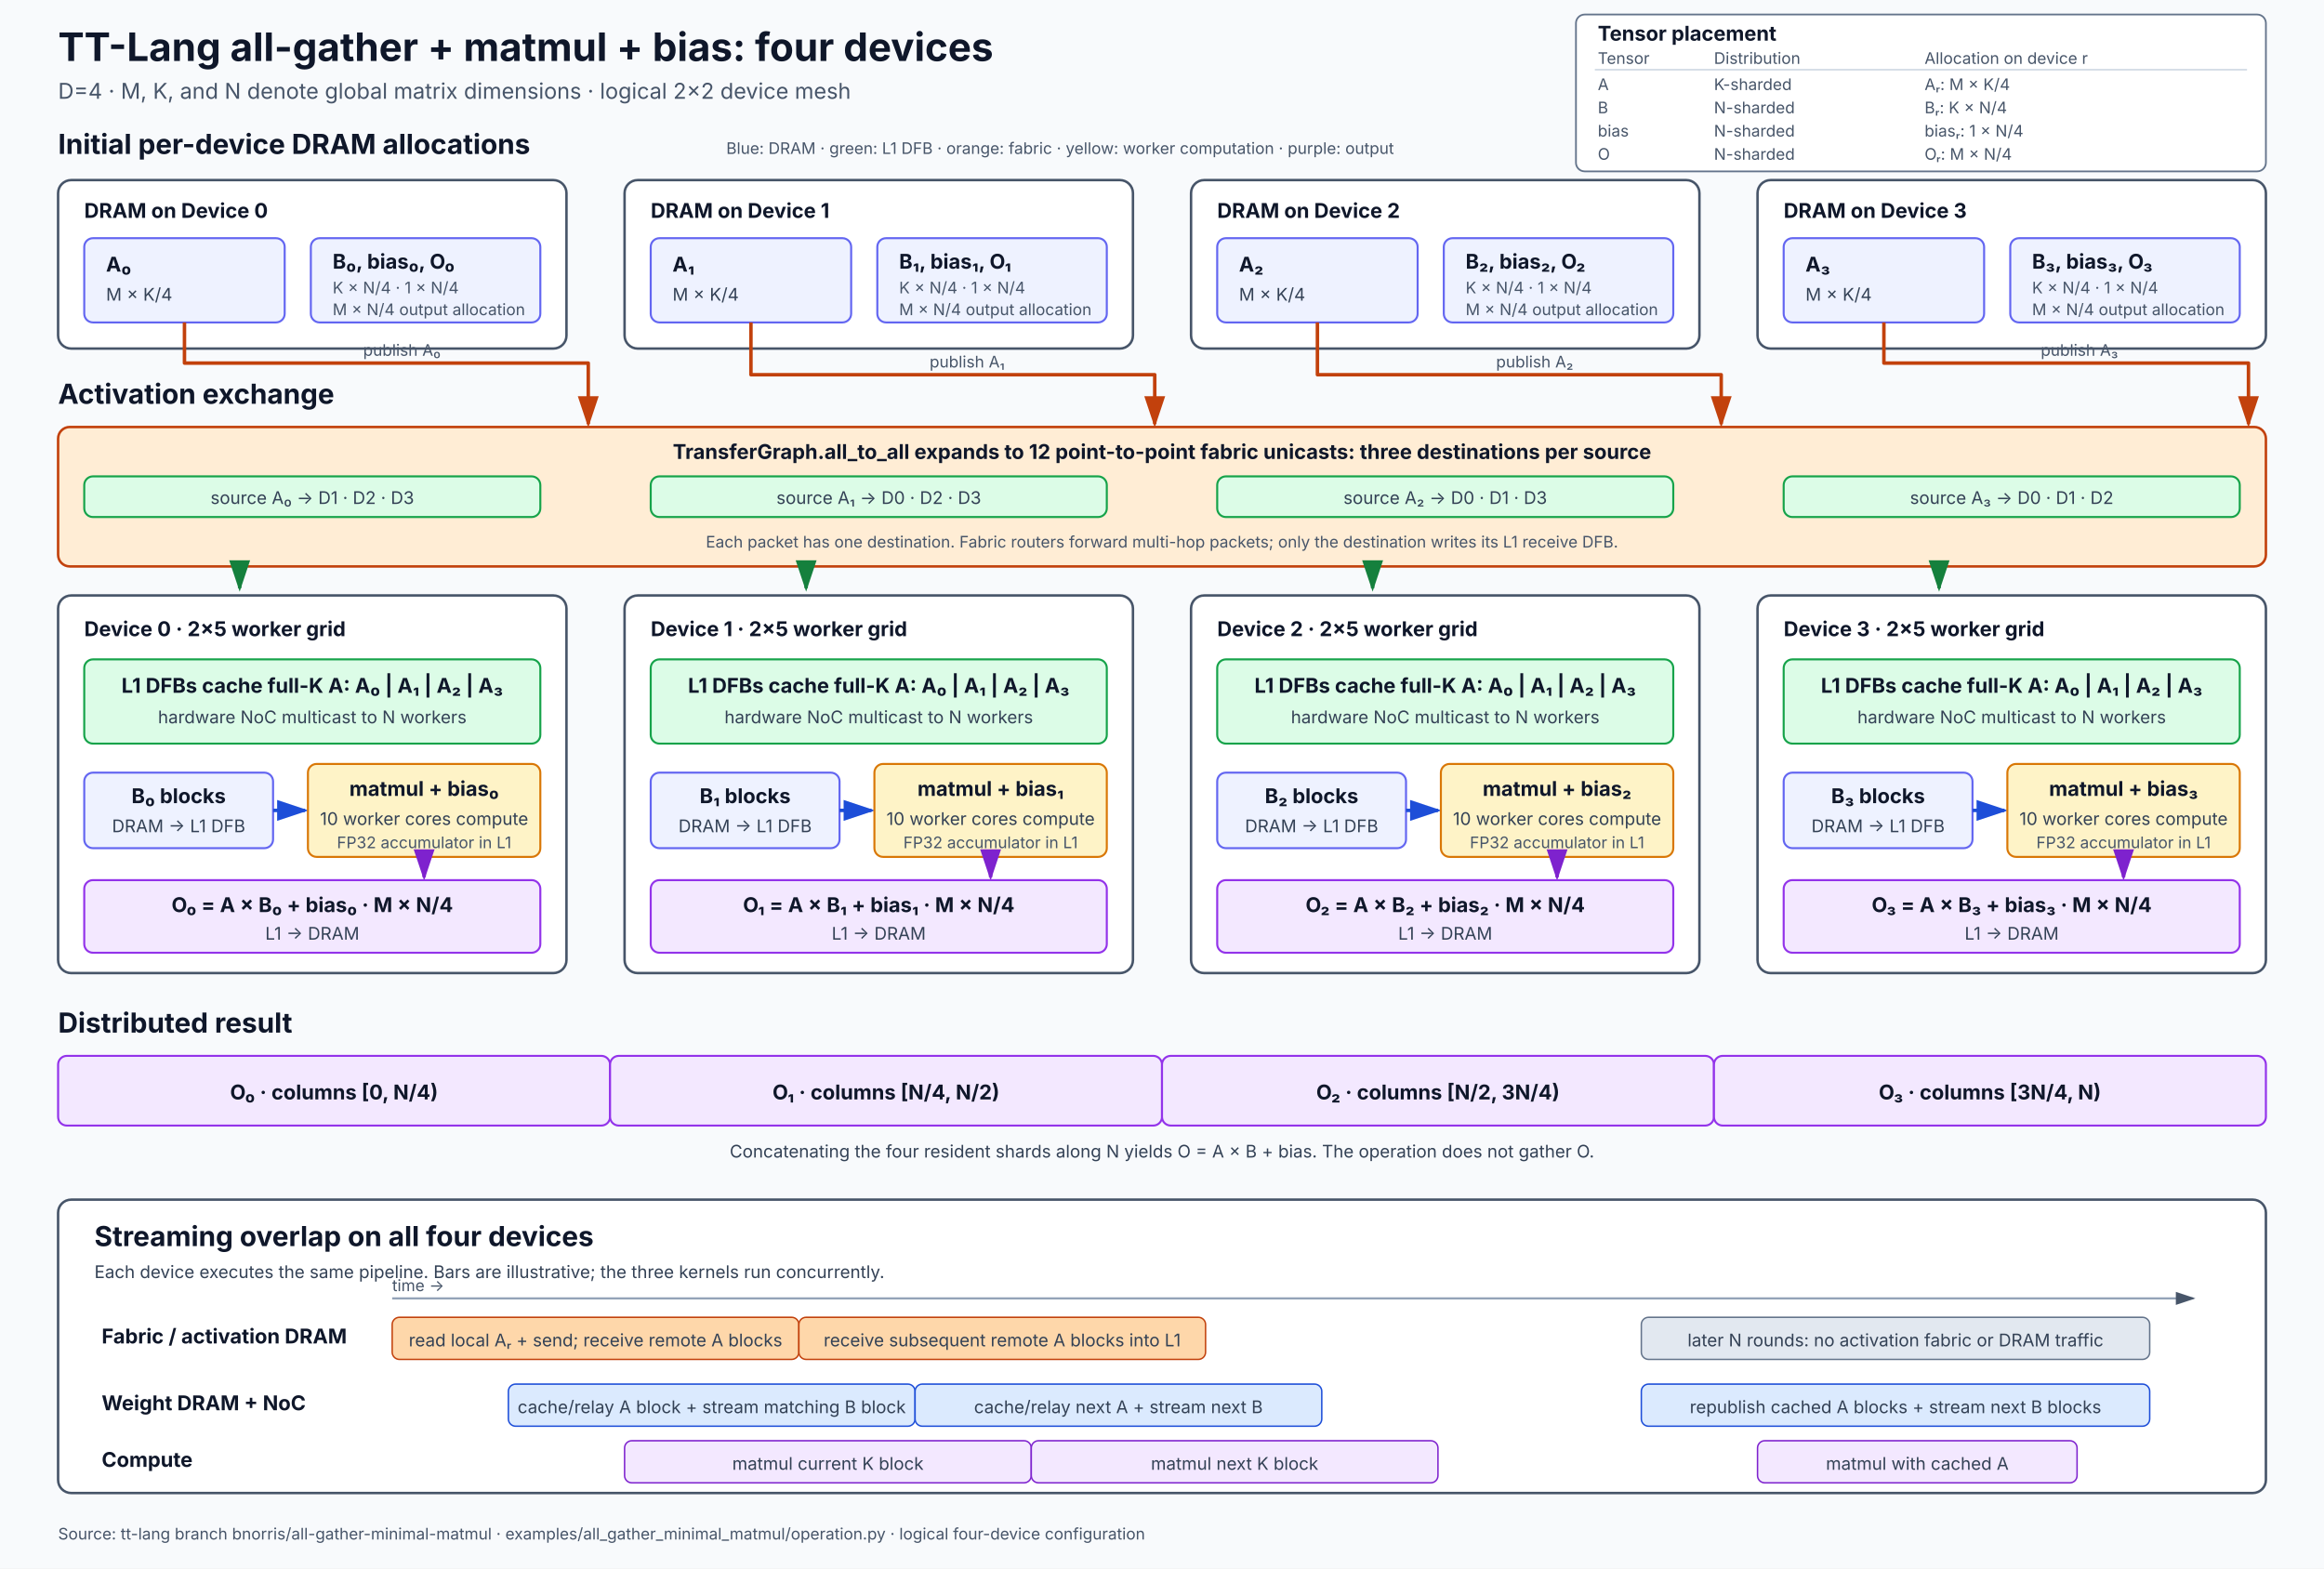
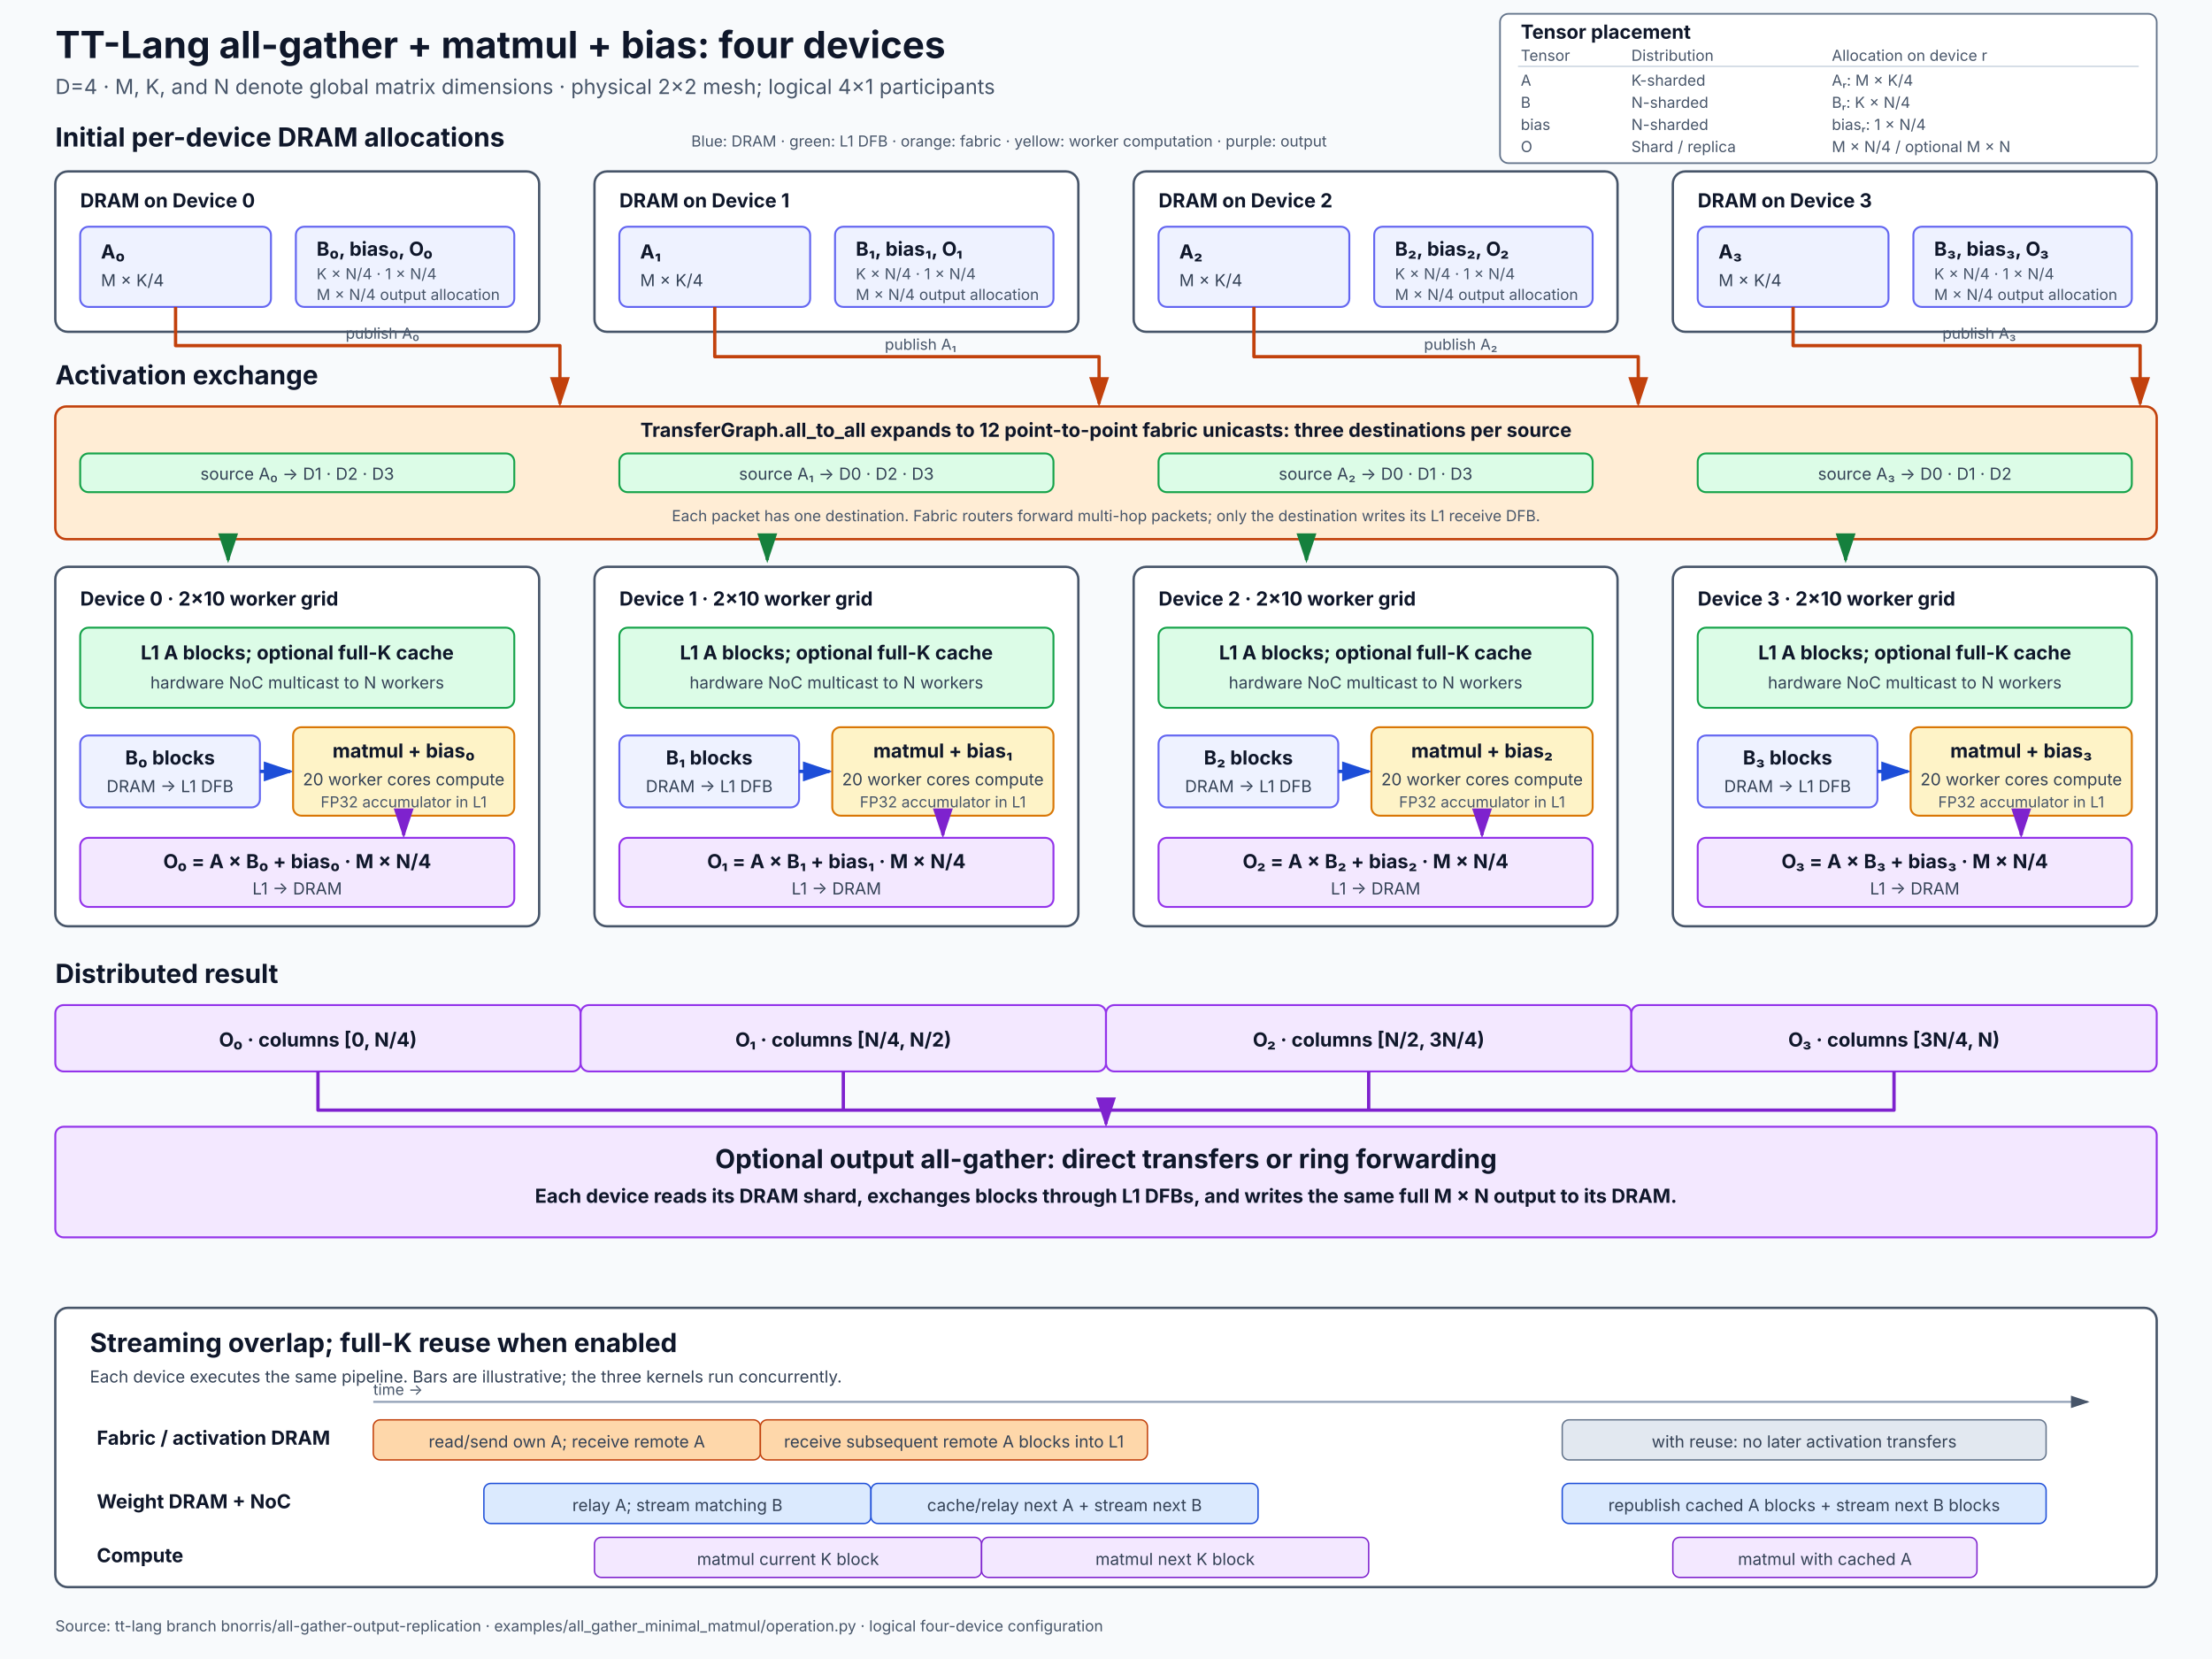
- <svg xmlns="http://www.w3.org/2000/svg" width="1600" height="1080" viewBox="0 0 1600 1080" role="img" aria-labelledby="title description">
+ <svg xmlns="http://www.w3.org/2000/svg" width="1600" height="1200" viewBox="0 0 1600 1200" role="img" aria-labelledby="title description">
  <defs>
    <marker id="arrow-green" markerWidth="10" markerHeight="10" refX="8" refY="3" orient="auto" markerUnits="strokeWidth">
      <path d="M0,0 L0,6 L9,3 z" fill="#15803d" />
    </marker>
    <marker id="arrow-orange" markerWidth="10" markerHeight="10" refX="8" refY="3" orient="auto" markerUnits="strokeWidth">
      <path d="M0,0 L0,6 L9,3 z" fill="#c2410c" />
    </marker>
    <marker id="arrow-blue" markerWidth="10" markerHeight="10" refX="8" refY="3" orient="auto" markerUnits="strokeWidth">
      <path d="M0,0 L0,6 L9,3 z" fill="#1d4ed8" />
    </marker>
    <marker id="arrow-purple" markerWidth="10" markerHeight="10" refX="8" refY="3" orient="auto" markerUnits="strokeWidth">
      <path d="M0,0 L0,6 L9,3 z" fill="#7e22ce" />
    </marker>
    <marker id="arrow-gray" markerWidth="10" markerHeight="10" refX="8" refY="3" orient="auto" markerUnits="strokeWidth">
      <path d="M0,0 L0,6 L9,3 z" fill="#475569" />
    </marker>
    <style>
      text { font-family: Inter, ui-sans-serif, system-ui, sans-serif; fill: #0f172a; }
      .title { font-size: 27px; font-weight: 700; }
      .subtitle { font-size: 15px; fill: #475569; }
      .section { font-size: 19px; font-weight: 700; }
      .label { font-size: 14px; font-weight: 650; }
      .small { font-size: 12px; fill: #334155; }
      .tiny { font-size: 11px; fill: #475569; }
      .device { fill: #ffffff; stroke: #475569; stroke-width: 1.7; rx: 9; }
      .dram { fill: #eef2ff; stroke: #6366f1; stroke-width: 1.4; rx: 6; }
      .cache { fill: #dcfce7; stroke: #16a34a; stroke-width: 1.4; rx: 6; }
      .compute { fill: #fef3c7; stroke: #d97706; stroke-width: 1.4; rx: 6; }
      .output { fill: #f3e8ff; stroke: #9333ea; stroke-width: 1.4; rx: 6; }
      .fabric { fill: #ffedd5; stroke: #c2410c; stroke-width: 1.7; rx: 8; }
      .table { fill: #ffffff; stroke: #64748b; stroke-width: 1.2; rx: 6; }
      .rule { stroke: #cbd5e1; stroke-width: 1; }
      .route { fill: none; stroke-width: 2.4; stroke-linejoin: round; }
    </style>
  </defs>
-   <rect width="1600" height="1080" fill="#f8fafc" />
+   <rect width="1600" height="1200" fill="#f8fafc" />
  <text x="40" y="42" class="title">TT-Lang all-gather + matmul + bias: four devices</text>
-   <text x="40" y="68" class="subtitle">D=4 · M, K, and N denote global matrix dimensions · logical 2×2 device mesh</text>
+   <text x="40" y="68" class="subtitle">D=4 · M, K, and N denote global matrix dimensions · physical 2×2 mesh; logical 4×1 participants</text>
  <rect x="1085" y="10" width="475" height="108" class="table" />
  <text x="1100" y="28" class="label">Tensor placement</text>
  <text x="1100" y="44" class="tiny">Tensor</text>
  <text x="1180" y="44" class="tiny">Distribution</text>
  <text x="1325" y="44" class="tiny">Allocation on device r</text>
  <path d="M1098 48 H1547" class="rule" />
  <text x="1100" y="62" class="tiny">A</text>
  <text x="1180" y="62" class="tiny">K-sharded</text>
  <text x="1325" y="62" class="tiny">Aᵣ: M × K/4</text>
  <text x="1100" y="78" class="tiny">B</text>
  <text x="1180" y="78" class="tiny">N-sharded</text>
  <text x="1325" y="78" class="tiny">Bᵣ: K × N/4</text>
  <text x="1100" y="94" class="tiny">bias</text>
  <text x="1180" y="94" class="tiny">N-sharded</text>
  <text x="1325" y="94" class="tiny">biasᵣ: 1 × N/4</text>
  <text x="1100" y="110" class="tiny">O</text>
-   <text x="1180" y="110" class="tiny">N-sharded</text>
-   <text x="1325" y="110" class="tiny">Oᵣ: M × N/4</text>
+   <text x="1180" y="110" class="tiny">Shard / replica</text>
+   <text x="1325" y="110" class="tiny">M × N/4 / optional M × N</text>
  <text x="40" y="106" class="section">Initial per-device DRAM allocations</text>
  <text x="500" y="106" class="tiny">Blue: DRAM · green: L1 DFB · orange: fabric · yellow: worker computation · purple: output</text>
  <g id="device-0-dram">
    <rect x="40" y="124" width="350" height="116" class="device" />
    <text x="58" y="150" class="label">DRAM on Device 0</text>
    <rect x="58" y="164" width="138" height="58" class="dram" />
    <text x="73" y="187" class="label">A₀</text>
    <text x="73" y="207" class="small">M × K/4</text>
    <rect x="214" y="164" width="158" height="58" class="dram" />
    <text x="229" y="185" class="label">B₀, bias₀, O₀</text>
    <text x="229" y="202" class="tiny">K × N/4 · 1 × N/4</text>
    <text x="229" y="217" class="tiny">M × N/4 output allocation</text>
  </g>
  <g id="device-1-dram">
    <rect x="430" y="124" width="350" height="116" class="device" />
    <text x="448" y="150" class="label">DRAM on Device 1</text>
    <rect x="448" y="164" width="138" height="58" class="dram" />
    <text x="463" y="187" class="label">A₁</text>
    <text x="463" y="207" class="small">M × K/4</text>
    <rect x="604" y="164" width="158" height="58" class="dram" />
    <text x="619" y="185" class="label">B₁, bias₁, O₁</text>
    <text x="619" y="202" class="tiny">K × N/4 · 1 × N/4</text>
    <text x="619" y="217" class="tiny">M × N/4 output allocation</text>
  </g>
  <g id="device-2-dram">
    <rect x="820" y="124" width="350" height="116" class="device" />
    <text x="838" y="150" class="label">DRAM on Device 2</text>
    <rect x="838" y="164" width="138" height="58" class="dram" />
    <text x="853" y="187" class="label">A₂</text>
    <text x="853" y="207" class="small">M × K/4</text>
    <rect x="994" y="164" width="158" height="58" class="dram" />
    <text x="1009" y="185" class="label">B₂, bias₂, O₂</text>
    <text x="1009" y="202" class="tiny">K × N/4 · 1 × N/4</text>
    <text x="1009" y="217" class="tiny">M × N/4 output allocation</text>
  </g>
  <g id="device-3-dram">
    <rect x="1210" y="124" width="350" height="116" class="device" />
    <text x="1228" y="150" class="label">DRAM on Device 3</text>
    <rect x="1228" y="164" width="138" height="58" class="dram" />
    <text x="1243" y="187" class="label">A₃</text>
    <text x="1243" y="207" class="small">M × K/4</text>
    <rect x="1384" y="164" width="158" height="58" class="dram" />
    <text x="1399" y="185" class="label">B₃, bias₃, O₃</text>
    <text x="1399" y="202" class="tiny">K × N/4 · 1 × N/4</text>
    <text x="1399" y="217" class="tiny">M × N/4 output allocation</text>
  </g>
  <text x="40" y="278" class="section">Activation exchange</text>
  <rect x="40" y="294" width="1520" height="96" class="fabric" />
  <text x="800" y="316" class="label" text-anchor="middle">TransferGraph.all_to_all expands to 12 point-to-point fabric unicasts: three destinations per source</text>
  <rect x="58" y="328" width="314" height="28" class="cache" />
  <text x="215" y="347" class="small" text-anchor="middle">source A₀ → D1 · D2 · D3</text>
  <rect x="448" y="328" width="314" height="28" class="cache" />
  <text x="605" y="347" class="small" text-anchor="middle">source A₁ → D0 · D2 · D3</text>
  <rect x="838" y="328" width="314" height="28" class="cache" />
  <text x="995" y="347" class="small" text-anchor="middle">source A₂ → D0 · D1 · D3</text>
  <rect x="1228" y="328" width="314" height="28" class="cache" />
  <text x="1385" y="347" class="small" text-anchor="middle">source A₃ → D0 · D1 · D2</text>
  <text x="800" y="377" class="tiny" text-anchor="middle">Each packet has one destination. Fabric routers forward multi-hop packets; only the destination writes its L1 receive DFB.</text>
  <path d="M127 222 V250 H405 V292" class="route" stroke="#c2410c" marker-end="url(#arrow-orange)" />
  <path d="M517 222 V258 H795 V292" class="route" stroke="#c2410c" marker-end="url(#arrow-orange)" />
  <path d="M907 222 V258 H1185 V292" class="route" stroke="#c2410c" marker-end="url(#arrow-orange)" />
  <path d="M1297 222 V250 H1548 V292" class="route" stroke="#c2410c" marker-end="url(#arrow-orange)" />
  <text x="250" y="245" class="tiny">publish A₀</text>
  <text x="640" y="253" class="tiny">publish A₁</text>
  <text x="1030" y="253" class="tiny">publish A₂</text>
  <text x="1405" y="245" class="tiny">publish A₃</text>
  <path d="M165 390 V405" class="route" stroke="#15803d" marker-end="url(#arrow-green)" />
  <path d="M555 390 V405" class="route" stroke="#15803d" marker-end="url(#arrow-green)" />
  <path d="M945 390 V405" class="route" stroke="#15803d" marker-end="url(#arrow-green)" />
  <path d="M1335 390 V405" class="route" stroke="#15803d" marker-end="url(#arrow-green)" />
  <g id="device-0-compute">
    <rect x="40" y="410" width="350" height="260" class="device" />
-     <text x="58" y="438" class="label">Device 0 · 2×5 worker grid</text>
+     <text x="58" y="438" class="label">Device 0 · 2×10 worker grid</text>
    <rect x="58" y="454" width="314" height="58" class="cache" />
-     <text x="215" y="477" class="label" text-anchor="middle">L1 DFBs cache full-K A: A₀ | A₁ | A₂ | A₃</text>
+     <text x="215" y="477" class="label" text-anchor="middle">L1 A blocks; optional full-K cache</text>
    <text x="215" y="498" class="small" text-anchor="middle">hardware NoC multicast to N workers</text>
    <rect x="58" y="532" width="130" height="52" class="dram" />
    <text x="123" y="553" class="label" text-anchor="middle">B₀ blocks</text>
    <text x="123" y="573" class="small" text-anchor="middle">DRAM → L1 DFB</text>
    <path d="M188 558 H210" class="route" stroke="#1d4ed8" marker-end="url(#arrow-blue)" />
    <rect x="212" y="526" width="160" height="64" class="compute" />
    <text x="292" y="548" class="label" text-anchor="middle">matmul + bias₀</text>
-     <text x="292" y="568" class="small" text-anchor="middle">10 worker cores compute</text>
+     <text x="292" y="568" class="small" text-anchor="middle">20 worker cores compute</text>
    <text x="292" y="584" class="tiny" text-anchor="middle">FP32 accumulator in L1</text>
    <path d="M292 590 V604" class="route" stroke="#7e22ce" marker-end="url(#arrow-purple)" />
    <rect x="58" y="606" width="314" height="50" class="output" />
    <text x="215" y="628" class="label" text-anchor="middle">O₀ = A × B₀ + bias₀ · M × N/4</text>
    <text x="215" y="647" class="small" text-anchor="middle">L1 → DRAM</text>
  </g>
  <g id="device-1-compute">
    <rect x="430" y="410" width="350" height="260" class="device" />
-     <text x="448" y="438" class="label">Device 1 · 2×5 worker grid</text>
+     <text x="448" y="438" class="label">Device 1 · 2×10 worker grid</text>
    <rect x="448" y="454" width="314" height="58" class="cache" />
-     <text x="605" y="477" class="label" text-anchor="middle">L1 DFBs cache full-K A: A₀ | A₁ | A₂ | A₃</text>
+     <text x="605" y="477" class="label" text-anchor="middle">L1 A blocks; optional full-K cache</text>
    <text x="605" y="498" class="small" text-anchor="middle">hardware NoC multicast to N workers</text>
    <rect x="448" y="532" width="130" height="52" class="dram" />
    <text x="513" y="553" class="label" text-anchor="middle">B₁ blocks</text>
    <text x="513" y="573" class="small" text-anchor="middle">DRAM → L1 DFB</text>
    <path d="M578 558 H600" class="route" stroke="#1d4ed8" marker-end="url(#arrow-blue)" />
    <rect x="602" y="526" width="160" height="64" class="compute" />
    <text x="682" y="548" class="label" text-anchor="middle">matmul + bias₁</text>
-     <text x="682" y="568" class="small" text-anchor="middle">10 worker cores compute</text>
+     <text x="682" y="568" class="small" text-anchor="middle">20 worker cores compute</text>
    <text x="682" y="584" class="tiny" text-anchor="middle">FP32 accumulator in L1</text>
    <path d="M682 590 V604" class="route" stroke="#7e22ce" marker-end="url(#arrow-purple)" />
    <rect x="448" y="606" width="314" height="50" class="output" />
    <text x="605" y="628" class="label" text-anchor="middle">O₁ = A × B₁ + bias₁ · M × N/4</text>
    <text x="605" y="647" class="small" text-anchor="middle">L1 → DRAM</text>
  </g>
  <g id="device-2-compute">
    <rect x="820" y="410" width="350" height="260" class="device" />
-     <text x="838" y="438" class="label">Device 2 · 2×5 worker grid</text>
+     <text x="838" y="438" class="label">Device 2 · 2×10 worker grid</text>
    <rect x="838" y="454" width="314" height="58" class="cache" />
-     <text x="995" y="477" class="label" text-anchor="middle">L1 DFBs cache full-K A: A₀ | A₁ | A₂ | A₃</text>
+     <text x="995" y="477" class="label" text-anchor="middle">L1 A blocks; optional full-K cache</text>
    <text x="995" y="498" class="small" text-anchor="middle">hardware NoC multicast to N workers</text>
    <rect x="838" y="532" width="130" height="52" class="dram" />
    <text x="903" y="553" class="label" text-anchor="middle">B₂ blocks</text>
    <text x="903" y="573" class="small" text-anchor="middle">DRAM → L1 DFB</text>
    <path d="M968 558 H990" class="route" stroke="#1d4ed8" marker-end="url(#arrow-blue)" />
    <rect x="992" y="526" width="160" height="64" class="compute" />
    <text x="1072" y="548" class="label" text-anchor="middle">matmul + bias₂</text>
-     <text x="1072" y="568" class="small" text-anchor="middle">10 worker cores compute</text>
+     <text x="1072" y="568" class="small" text-anchor="middle">20 worker cores compute</text>
    <text x="1072" y="584" class="tiny" text-anchor="middle">FP32 accumulator in L1</text>
    <path d="M1072 590 V604" class="route" stroke="#7e22ce" marker-end="url(#arrow-purple)" />
    <rect x="838" y="606" width="314" height="50" class="output" />
    <text x="995" y="628" class="label" text-anchor="middle">O₂ = A × B₂ + bias₂ · M × N/4</text>
    <text x="995" y="647" class="small" text-anchor="middle">L1 → DRAM</text>
  </g>
  <g id="device-3-compute">
    <rect x="1210" y="410" width="350" height="260" class="device" />
-     <text x="1228" y="438" class="label">Device 3 · 2×5 worker grid</text>
+     <text x="1228" y="438" class="label">Device 3 · 2×10 worker grid</text>
    <rect x="1228" y="454" width="314" height="58" class="cache" />
-     <text x="1385" y="477" class="label" text-anchor="middle">L1 DFBs cache full-K A: A₀ | A₁ | A₂ | A₃</text>
+     <text x="1385" y="477" class="label" text-anchor="middle">L1 A blocks; optional full-K cache</text>
    <text x="1385" y="498" class="small" text-anchor="middle">hardware NoC multicast to N workers</text>
    <rect x="1228" y="532" width="130" height="52" class="dram" />
    <text x="1293" y="553" class="label" text-anchor="middle">B₃ blocks</text>
    <text x="1293" y="573" class="small" text-anchor="middle">DRAM → L1 DFB</text>
    <path d="M1358 558 H1380" class="route" stroke="#1d4ed8" marker-end="url(#arrow-blue)" />
    <rect x="1382" y="526" width="160" height="64" class="compute" />
    <text x="1462" y="548" class="label" text-anchor="middle">matmul + bias₃</text>
-     <text x="1462" y="568" class="small" text-anchor="middle">10 worker cores compute</text>
+     <text x="1462" y="568" class="small" text-anchor="middle">20 worker cores compute</text>
    <text x="1462" y="584" class="tiny" text-anchor="middle">FP32 accumulator in L1</text>
    <path d="M1462 590 V604" class="route" stroke="#7e22ce" marker-end="url(#arrow-purple)" />
    <rect x="1228" y="606" width="314" height="50" class="output" />
    <text x="1385" y="628" class="label" text-anchor="middle">O₃ = A × B₃ + bias₃ · M × N/4</text>
    <text x="1385" y="647" class="small" text-anchor="middle">L1 → DRAM</text>
  </g>
  <text x="40" y="711" class="section">Distributed result</text>
  <rect x="40" y="727" width="380" height="48" class="output" />
  <text x="230" y="757" class="label" text-anchor="middle">O₀ · columns [0, N/4)</text>
  <rect x="420" y="727" width="380" height="48" class="output" />
  <text x="610" y="757" class="label" text-anchor="middle">O₁ · columns [N/4, N/2)</text>
  <rect x="800" y="727" width="380" height="48" class="output" />
  <text x="990" y="757" class="label" text-anchor="middle">O₂ · columns [N/2, 3N/4)</text>
  <rect x="1180" y="727" width="380" height="48" class="output" />
  <text x="1370" y="757" class="label" text-anchor="middle">O₃ · columns [3N/4, N)</text>
-   <text x="800" y="797" class="small" text-anchor="middle">Concatenating the four resident shards along N yields O = A × B + bias. The operation does not gather O.</text>
-   <rect x="40" y="826" width="1520" height="202" class="device" />
-   <text x="65" y="858" class="section">Streaming overlap on all four devices</text>
-   <text x="65" y="880" class="small">Each device executes the same pipeline. Bars are illustrative; the three kernels run concurrently.</text>
-   <text x="70" y="925" class="label">Fabric / activation DRAM</text>
-   <text x="70" y="971" class="label">Weight DRAM + NoC</text>
-   <text x="70" y="1010" class="label">Compute</text>
-   <path d="M270 894 H1510" stroke="#94a3b8" stroke-width="1.5" marker-end="url(#arrow-gray)" />
-   <text x="270" y="889" class="tiny">time →</text>
-   <rect x="270" y="907" width="280" height="29" rx="5" fill="#fed7aa" stroke="#c2410c" />
-   <text x="410" y="927" class="small" text-anchor="middle">read local Aᵣ + send; receive remote A blocks</text>
-   <rect x="550" y="907" width="280" height="29" rx="5" fill="#fed7aa" stroke="#c2410c" />
-   <text x="690" y="927" class="small" text-anchor="middle">receive subsequent remote A blocks into L1</text>
-   <rect x="1130" y="907" width="350" height="29" rx="5" fill="#e2e8f0" stroke="#64748b" />
-   <text x="1305" y="927" class="small" text-anchor="middle">later N rounds: no activation fabric or DRAM traffic</text>
-   <rect x="350" y="953" width="280" height="29" rx="5" fill="#dbeafe" stroke="#1d4ed8" />
-   <text x="490" y="973" class="small" text-anchor="middle">cache/relay A block + stream matching B block</text>
-   <rect x="630" y="953" width="280" height="29" rx="5" fill="#dbeafe" stroke="#1d4ed8" />
-   <text x="770" y="973" class="small" text-anchor="middle">cache/relay next A + stream next B</text>
-   <rect x="1130" y="953" width="350" height="29" rx="5" fill="#dbeafe" stroke="#1d4ed8" />
-   <text x="1305" y="973" class="small" text-anchor="middle">republish cached A blocks + stream next B blocks</text>
-   <rect x="430" y="992" width="280" height="29" rx="5" fill="#f3e8ff" stroke="#7e22ce" />
-   <text x="570" y="1012" class="small" text-anchor="middle">matmul current K block</text>
-   <rect x="710" y="992" width="280" height="29" rx="5" fill="#f3e8ff" stroke="#7e22ce" />
-   <text x="850" y="1012" class="small" text-anchor="middle">matmul next K block</text>
-   <rect x="1210" y="992" width="220" height="29" rx="5" fill="#f3e8ff" stroke="#7e22ce" />
-   <text x="1320" y="1012" class="small" text-anchor="middle">matmul with cached A</text>
-   <text x="40" y="1060" class="tiny">Source: tt-lang branch bnorris/all-gather-minimal-matmul · examples/all_gather_minimal_matmul/operation.py · logical four-device configuration</text>
+   <path d="M230 775 V803 H1370 V775 M610 775 V803 M990 775 V803" class="route" stroke="#7e22ce" />
+   <path d="M800 803 V813" class="route" stroke="#7e22ce" marker-end="url(#arrow-purple)" />
+   <rect x="40" y="815" width="1520" height="80" class="output" />
+   <text x="800" y="845" class="section" text-anchor="middle">Optional output all-gather: direct transfers or ring forwarding</text>
+   <text x="800" y="870" class="label" text-anchor="middle">Each device reads its DRAM shard, exchanges blocks through L1 DFBs, and writes the same full M × N output to its DRAM.</text>
+   <rect x="40" y="946" width="1520" height="202" class="device" />
+   <text x="65" y="978" class="section">Streaming overlap; full-K reuse when enabled</text>
+   <text x="65" y="1000" class="small">Each device executes the same pipeline. Bars are illustrative; the three kernels run concurrently.</text>
+   <text x="70" y="1045" class="label">Fabric / activation DRAM</text>
+   <text x="70" y="1091" class="label">Weight DRAM + NoC</text>
+   <text x="70" y="1130" class="label">Compute</text>
+   <path d="M270 1014 H1510" stroke="#94a3b8" stroke-width="1.5" marker-end="url(#arrow-gray)" />
+   <text x="270" y="1009" class="tiny">time →</text>
+   <rect x="270" y="1027" width="280" height="29" rx="5" fill="#fed7aa" stroke="#c2410c" />
+   <text x="410" y="1047" class="small" text-anchor="middle">read/send own A; receive remote A</text>
+   <rect x="550" y="1027" width="280" height="29" rx="5" fill="#fed7aa" stroke="#c2410c" />
+   <text x="690" y="1047" class="small" text-anchor="middle">receive subsequent remote A blocks into L1</text>
+   <rect x="1130" y="1027" width="350" height="29" rx="5" fill="#e2e8f0" stroke="#64748b" />
+   <text x="1305" y="1047" class="small" text-anchor="middle">with reuse: no later activation transfers</text>
+   <rect x="350" y="1073" width="280" height="29" rx="5" fill="#dbeafe" stroke="#1d4ed8" />
+   <text x="490" y="1093" class="small" text-anchor="middle">relay A; stream matching B</text>
+   <rect x="630" y="1073" width="280" height="29" rx="5" fill="#dbeafe" stroke="#1d4ed8" />
+   <text x="770" y="1093" class="small" text-anchor="middle">cache/relay next A + stream next B</text>
+   <rect x="1130" y="1073" width="350" height="29" rx="5" fill="#dbeafe" stroke="#1d4ed8" />
+   <text x="1305" y="1093" class="small" text-anchor="middle">republish cached A blocks + stream next B blocks</text>
+   <rect x="430" y="1112" width="280" height="29" rx="5" fill="#f3e8ff" stroke="#7e22ce" />
+   <text x="570" y="1132" class="small" text-anchor="middle">matmul current K block</text>
+   <rect x="710" y="1112" width="280" height="29" rx="5" fill="#f3e8ff" stroke="#7e22ce" />
+   <text x="850" y="1132" class="small" text-anchor="middle">matmul next K block</text>
+   <rect x="1210" y="1112" width="220" height="29" rx="5" fill="#f3e8ff" stroke="#7e22ce" />
+   <text x="1320" y="1132" class="small" text-anchor="middle">matmul with cached A</text>
+   <text x="40" y="1180" class="tiny">Source: tt-lang branch bnorris/all-gather-output-replication · examples/all_gather_minimal_matmul/operation.py · logical four-device configuration</text>
</svg>
